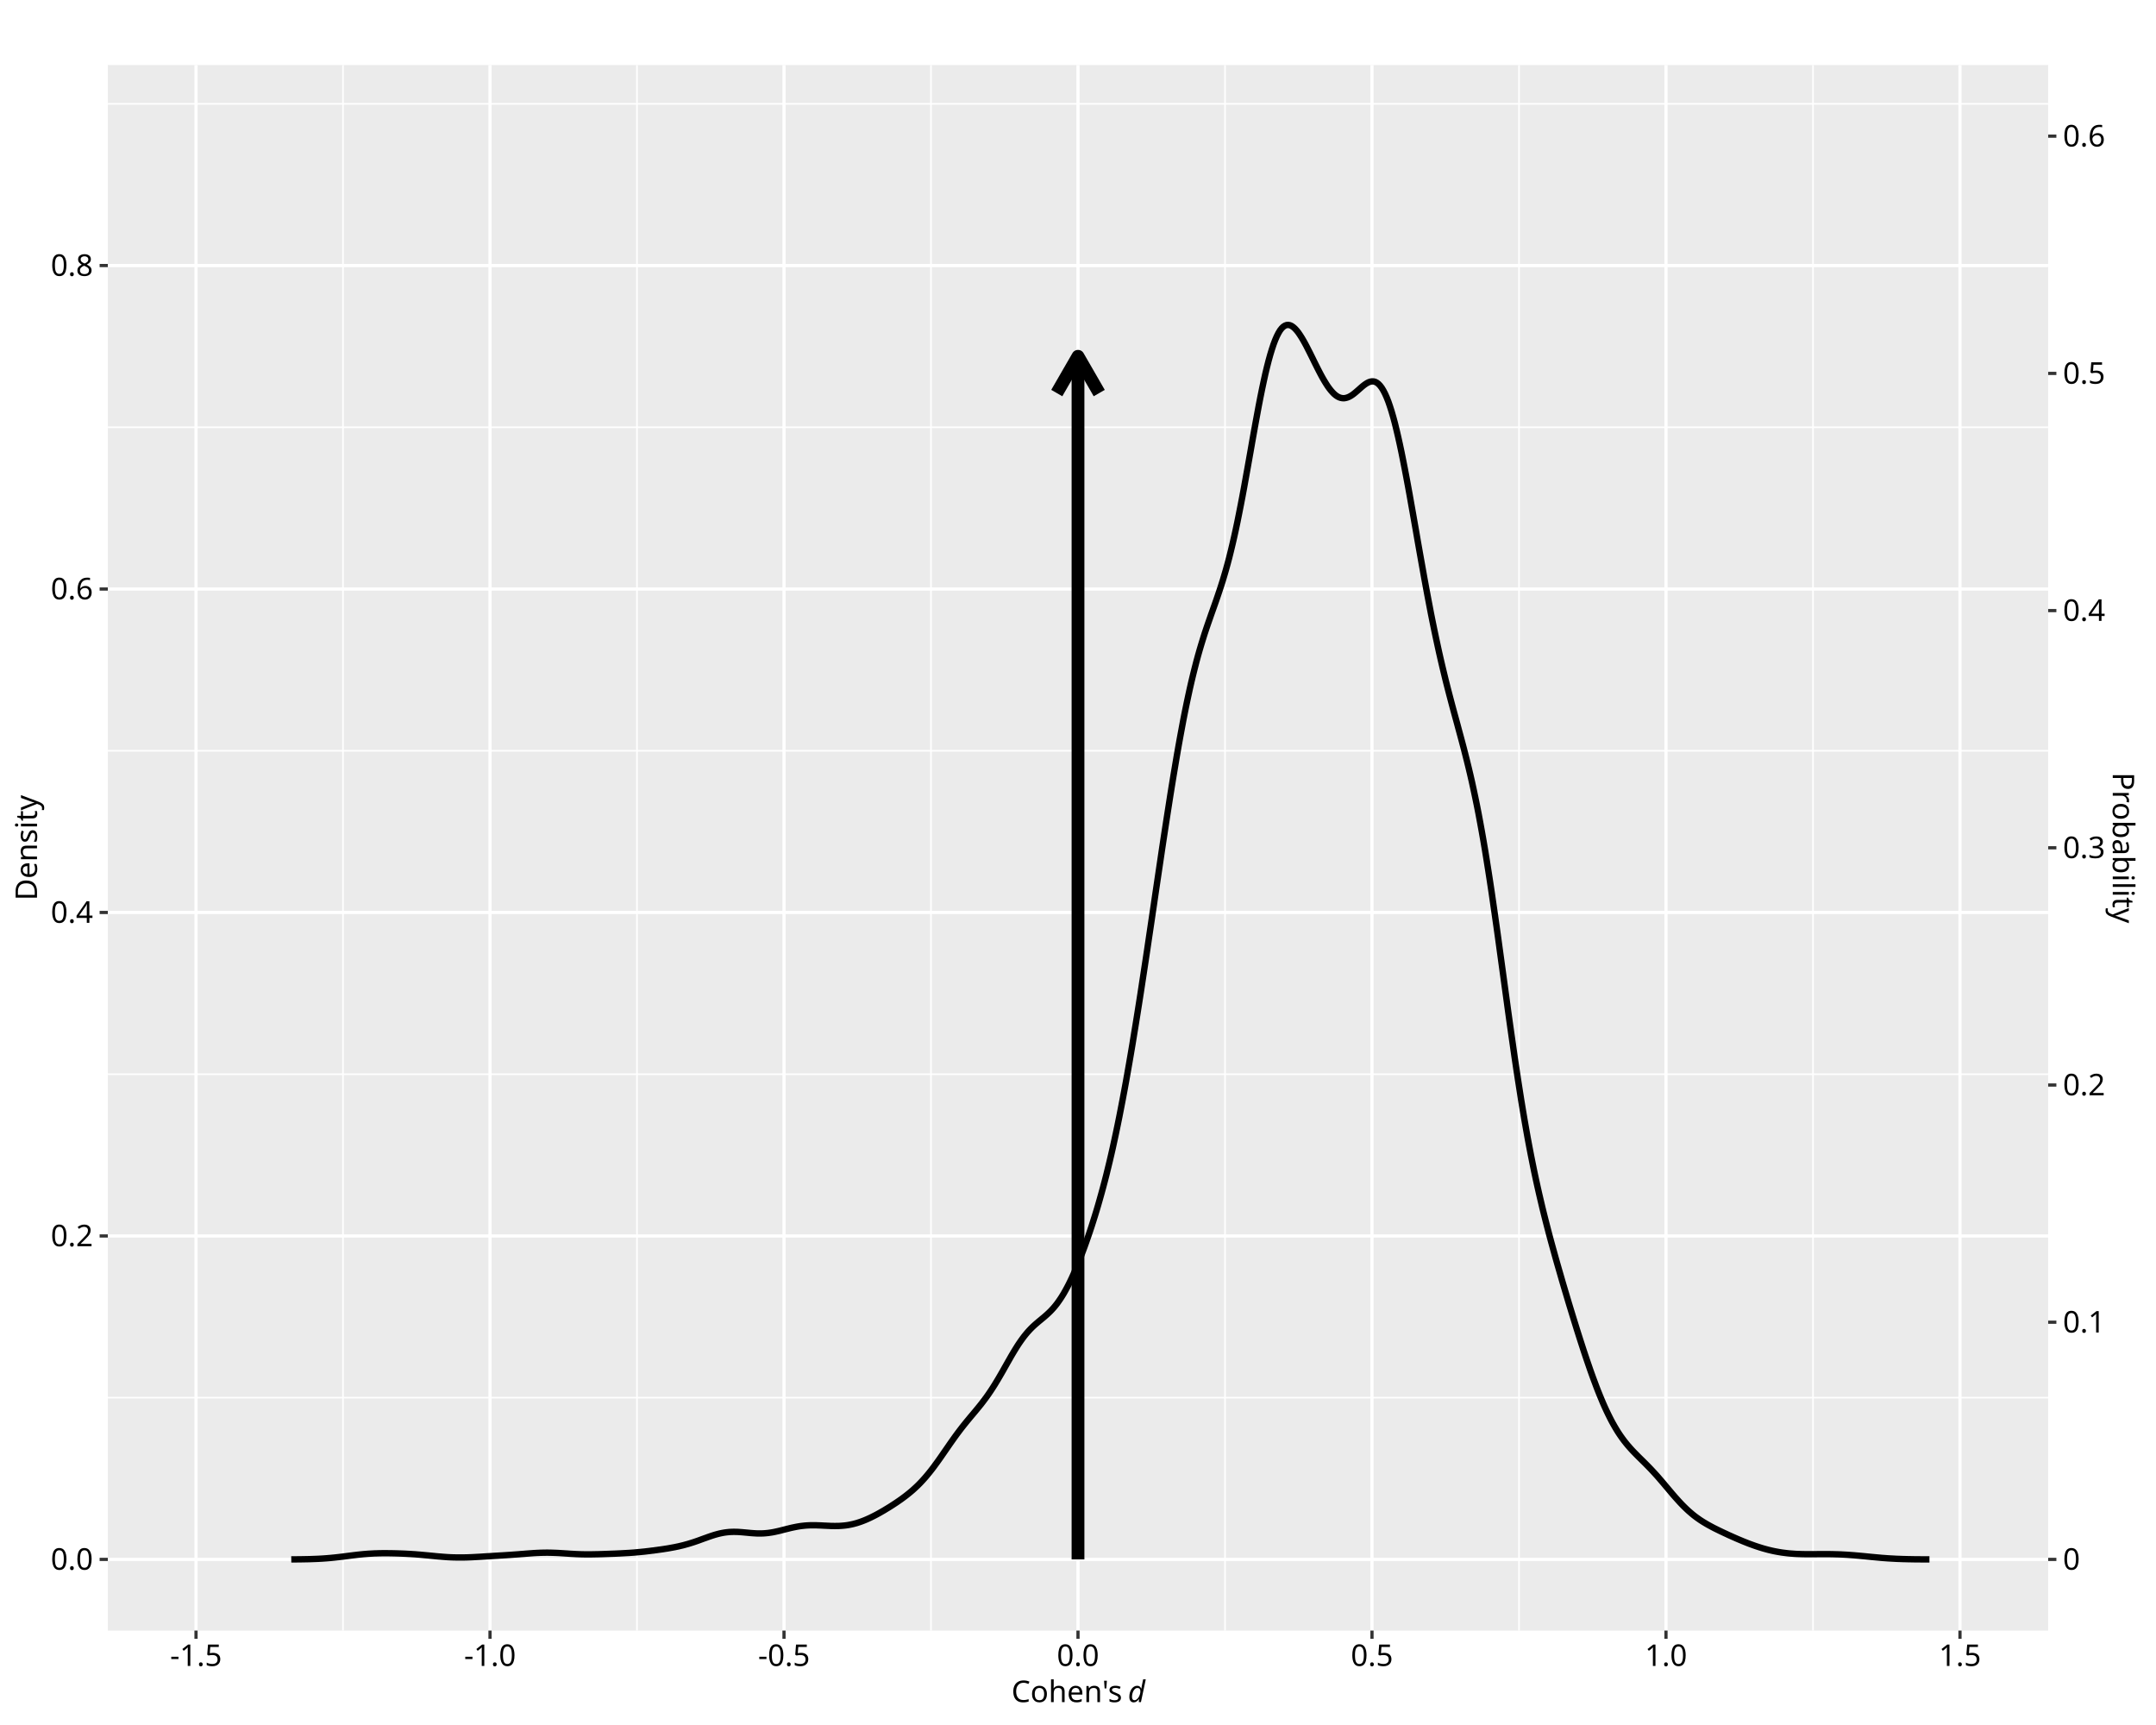
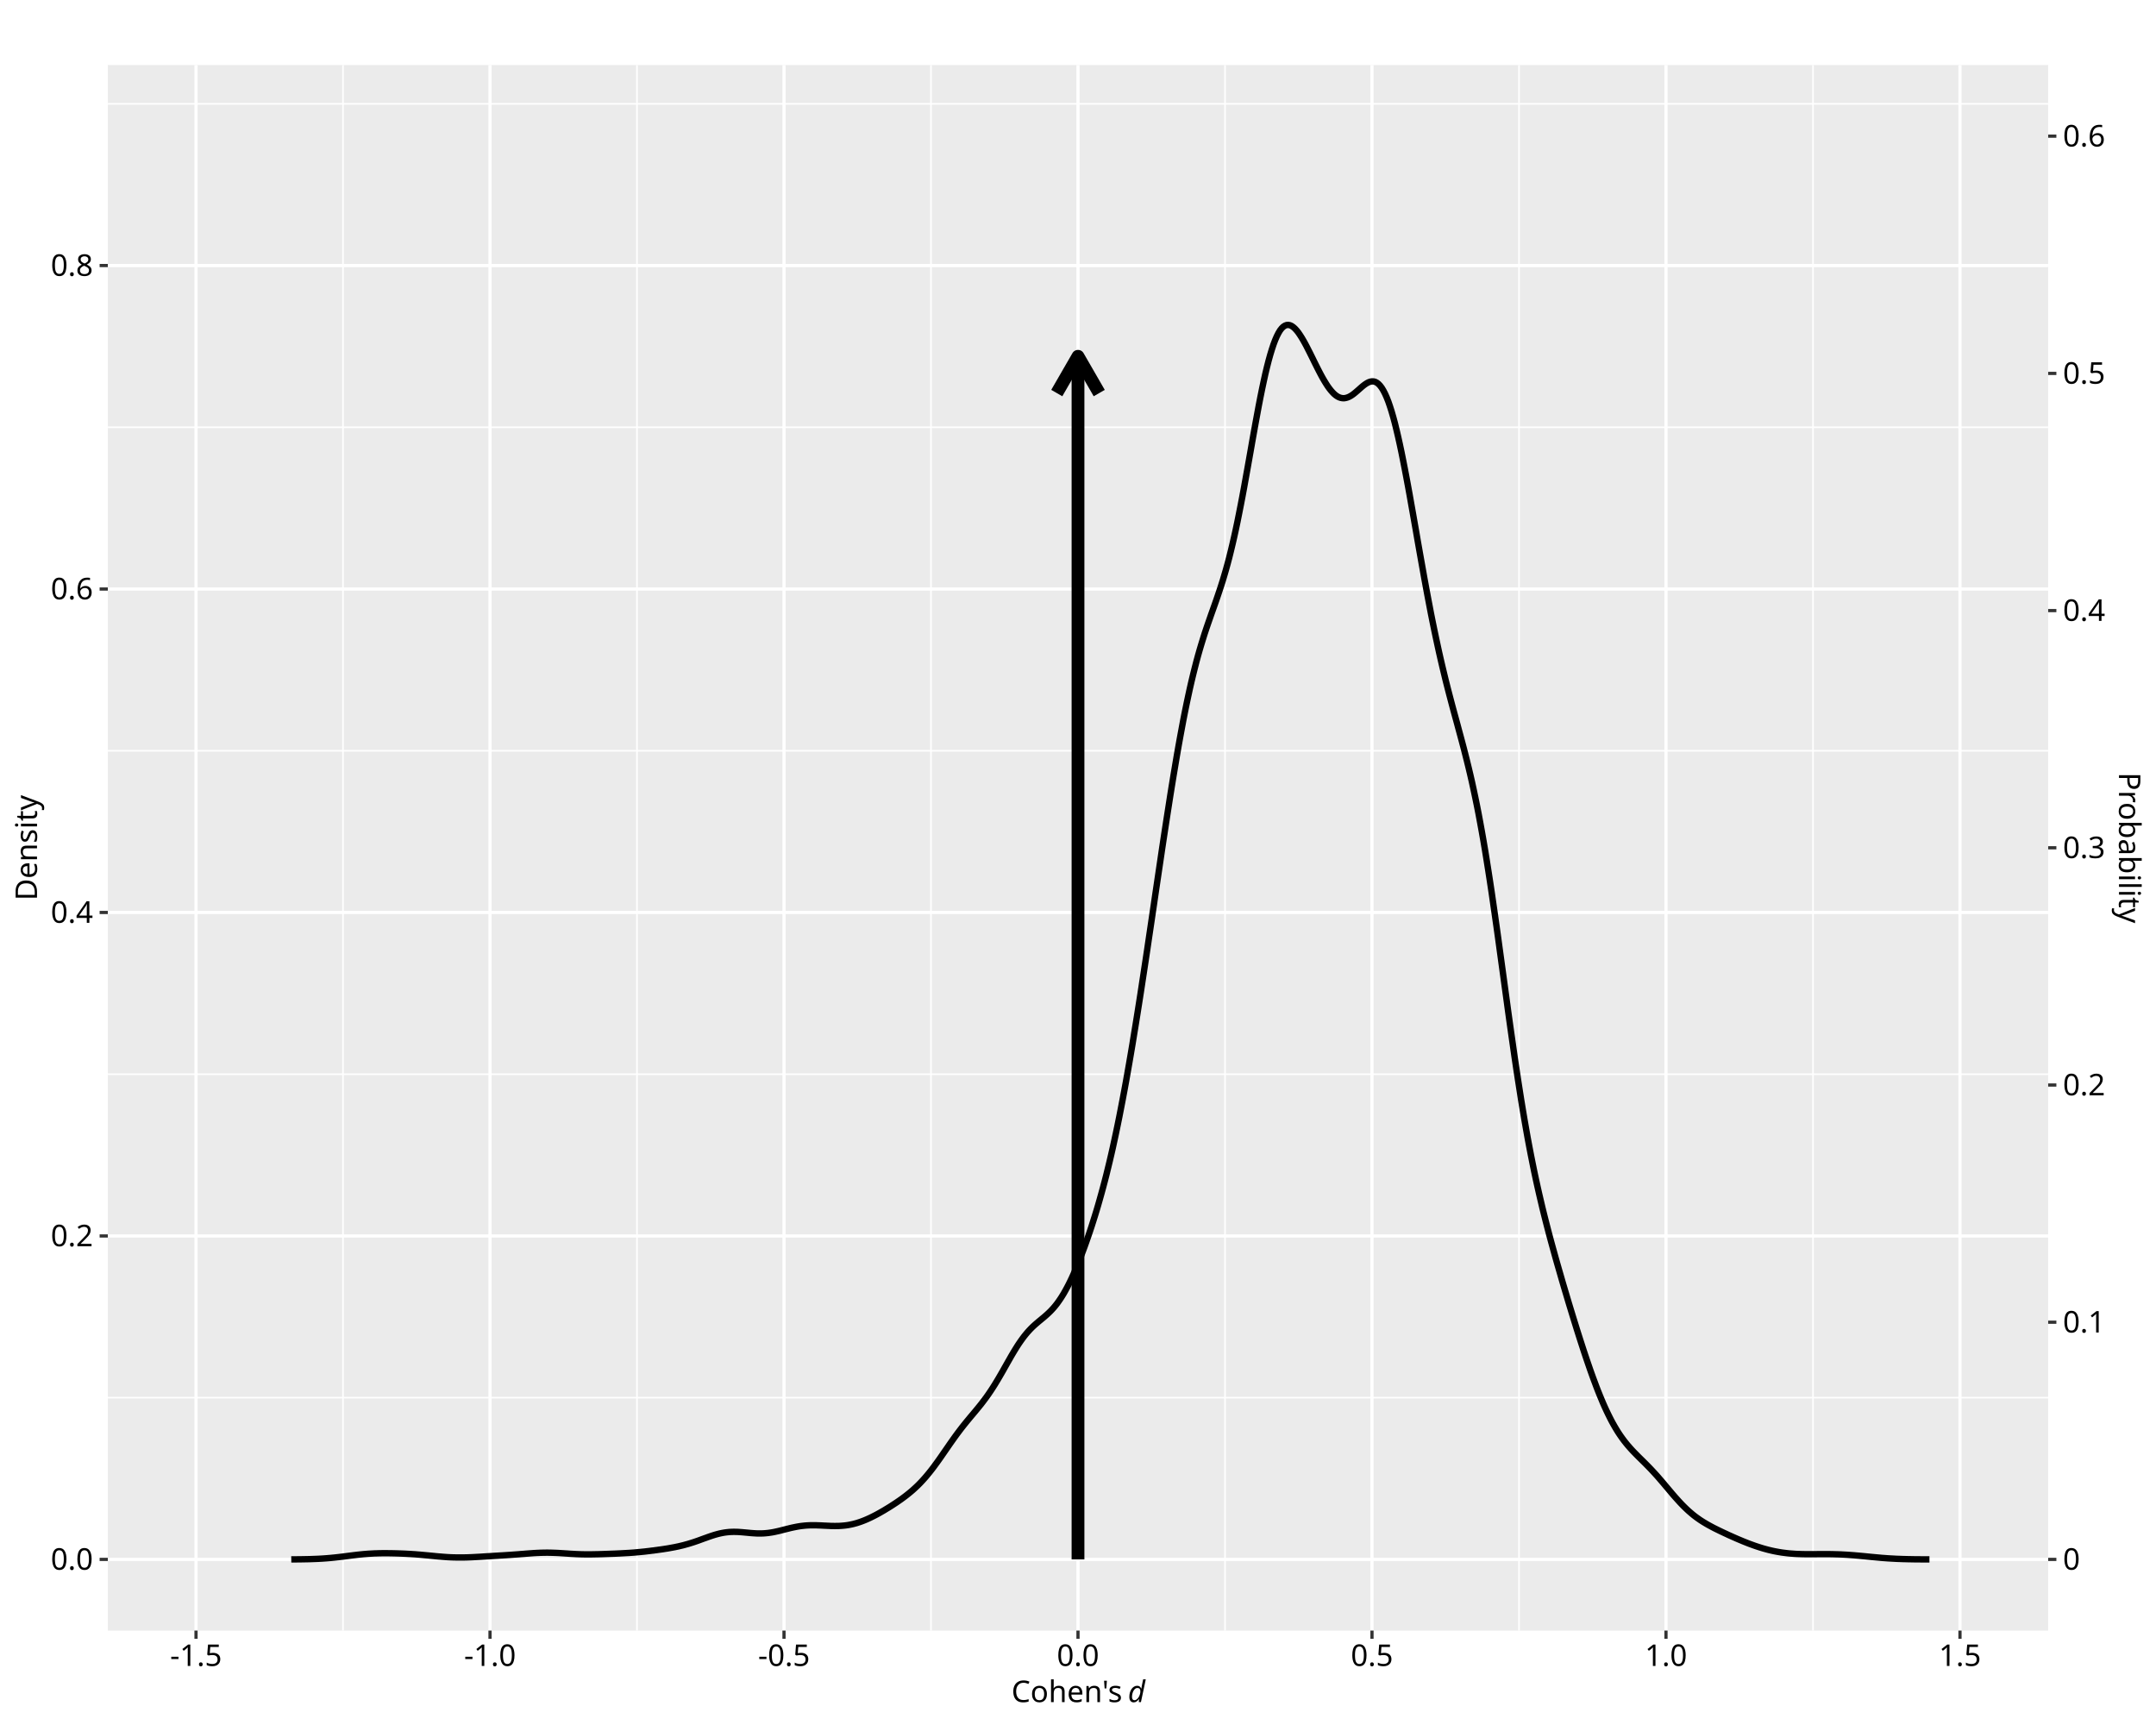
<svg xmlns="http://www.w3.org/2000/svg" class="svglite" data-engine-version="2.0" width="720.00pt" height="576.00pt" viewBox="0 0 720.00 576.00">
  <defs>
    <style type="text/css">
    .svglite line, .svglite polyline, .svglite polygon, .svglite path, .svglite rect, .svglite circle {
      fill: none;
      stroke: #000000;
      stroke-linecap: round;
      stroke-linejoin: round;
      stroke-miterlimit: 10.00;
    }
  </style>
  </defs>
  <rect width="100%" height="100%" style="stroke: none; fill: #FFFFFF;" />
  <defs>
    <clipPath id="cpMC4wMHw3MjAuMDB8MC4wMHw1NzYuMDA=">
      <rect x="0.00" y="0.00" width="720.00" height="576.00" />
    </clipPath>
  </defs>
  <g clip-path="url(#cpMC4wMHw3MjAuMDB8MC4wMHw1NzYuMDA=)">
    <rect x="0.00" y="0.00" width="720.00" height="576.00" style="stroke-width: 1.07; stroke: #FFFFFF; fill: #FFFFFF;" />
  </g>
  <defs>
    <clipPath id="cpMzYuMDF8NjgzLjk5fDIxLjcxfDU0NC40Nw==">
      <rect x="36.01" y="21.71" width="647.98" height="522.76" />
    </clipPath>
  </defs>
  <g clip-path="url(#cpMzYuMDF8NjgzLjk5fDIxLjcxfDU0NC40Nw==)">
    <rect x="36.01" y="21.71" width="647.98" height="522.76" style="stroke-width: 1.07; stroke: none; fill: #EBEBEB;" />
    <polyline points="36.01,466.70 683.99,466.70 " style="stroke-width: 0.53; stroke: #FFFFFF; stroke-linecap: butt;" />
    <polyline points="36.01,358.70 683.99,358.70 " style="stroke-width: 0.53; stroke: #FFFFFF; stroke-linecap: butt;" />
    <polyline points="36.01,250.69 683.99,250.69 " style="stroke-width: 0.53; stroke: #FFFFFF; stroke-linecap: butt;" />
    <polyline points="36.01,142.68 683.99,142.68 " style="stroke-width: 0.53; stroke: #FFFFFF; stroke-linecap: butt;" />
    <polyline points="36.01,34.67 683.99,34.67 " style="stroke-width: 0.53; stroke: #FFFFFF; stroke-linecap: butt;" />
    <polyline points="114.55,544.47 114.55,21.71 " style="stroke-width: 0.53; stroke: #FFFFFF; stroke-linecap: butt;" />
    <polyline points="212.73,544.47 212.73,21.71 " style="stroke-width: 0.53; stroke: #FFFFFF; stroke-linecap: butt;" />
    <polyline points="310.91,544.47 310.91,21.71 " style="stroke-width: 0.53; stroke: #FFFFFF; stroke-linecap: butt;" />
    <polyline points="409.09,544.47 409.09,21.71 " style="stroke-width: 0.53; stroke: #FFFFFF; stroke-linecap: butt;" />
    <polyline points="507.27,544.47 507.27,21.71 " style="stroke-width: 0.53; stroke: #FFFFFF; stroke-linecap: butt;" />
    <polyline points="605.45,544.47 605.45,21.71 " style="stroke-width: 0.53; stroke: #FFFFFF; stroke-linecap: butt;" />
    <polyline points="36.01,520.71 683.99,520.71 " style="stroke-width: 1.07; stroke: #FFFFFF; stroke-linecap: butt;" />
    <polyline points="36.01,412.70 683.99,412.70 " style="stroke-width: 1.07; stroke: #FFFFFF; stroke-linecap: butt;" />
    <polyline points="36.01,304.69 683.99,304.69 " style="stroke-width: 1.07; stroke: #FFFFFF; stroke-linecap: butt;" />
    <polyline points="36.01,196.68 683.99,196.68 " style="stroke-width: 1.07; stroke: #FFFFFF; stroke-linecap: butt;" />
    <polyline points="36.01,88.67 683.99,88.67 " style="stroke-width: 1.07; stroke: #FFFFFF; stroke-linecap: butt;" />
    <polyline points="65.46,544.47 65.46,21.71 " style="stroke-width: 1.07; stroke: #FFFFFF; stroke-linecap: butt;" />
    <polyline points="163.64,544.47 163.64,21.71 " style="stroke-width: 1.07; stroke: #FFFFFF; stroke-linecap: butt;" />
    <polyline points="261.82,544.47 261.82,21.71 " style="stroke-width: 1.07; stroke: #FFFFFF; stroke-linecap: butt;" />
    <polyline points="360.00,544.47 360.00,21.71 " style="stroke-width: 1.07; stroke: #FFFFFF; stroke-linecap: butt;" />
    <polyline points="458.18,544.47 458.18,21.71 " style="stroke-width: 1.07; stroke: #FFFFFF; stroke-linecap: butt;" />
    <polyline points="556.36,544.47 556.36,21.71 " style="stroke-width: 1.07; stroke: #FFFFFF; stroke-linecap: butt;" />
    <polyline points="654.54,544.47 654.54,21.71 " style="stroke-width: 1.07; stroke: #FFFFFF; stroke-linecap: butt;" />
    <polyline points="97.27,520.70 97.81,520.69 98.36,520.69 98.91,520.69 99.46,520.68 100.01,520.68 100.55,520.67 101.10,520.66 101.65,520.65 102.20,520.64 102.74,520.63 103.29,520.62 103.84,520.60 104.39,520.58 104.93,520.56 105.48,520.54 106.03,520.52 106.58,520.49 107.12,520.46 107.67,520.43 108.22,520.39 108.77,520.35 109.31,520.31 109.86,520.26 110.41,520.22 110.96,520.16 111.51,520.11 112.05,520.05 112.60,519.99 113.15,519.93 113.70,519.86 114.24,519.80 114.79,519.73 115.34,519.66 115.89,519.59 116.43,519.52 116.98,519.45 117.53,519.38 118.08,519.31 118.62,519.25 119.17,519.18 119.72,519.12 120.27,519.06 120.82,519.01 121.36,518.95 121.91,518.91 122.46,518.86 123.01,518.82 123.55,518.79 124.10,518.76 124.65,518.73 125.20,518.70 125.74,518.69 126.29,518.67 126.84,518.66 127.39,518.65 127.93,518.64 128.48,518.64 129.03,518.64 129.58,518.65 130.12,518.65 130.67,518.66 131.22,518.67 131.77,518.68 132.32,518.70 132.86,518.71 133.41,518.73 133.96,518.75 134.51,518.77 135.05,518.79 135.60,518.82 136.15,518.85 136.70,518.88 137.24,518.91 137.79,518.95 138.34,518.98 138.89,519.02 139.43,519.07 139.98,519.11 140.53,519.16 141.08,519.21 141.62,519.26 142.17,519.31 142.72,519.36 143.27,519.41 143.82,519.47 144.36,519.52 144.91,519.57 145.46,519.63 146.01,519.68 146.55,519.73 147.10,519.77 147.65,519.82 148.20,519.86 148.74,519.90 149.29,519.94 149.84,519.97 150.39,520.00 150.93,520.02 151.48,520.04 152.03,520.05 152.58,520.06 153.12,520.07 153.67,520.07 154.22,520.07 154.77,520.06 155.32,520.05 155.86,520.04 156.41,520.02 156.96,520.00 157.51,519.98 158.05,519.95 158.60,519.92 159.15,519.89 159.70,519.86 160.24,519.83 160.79,519.80 161.34,519.76 161.89,519.73 162.43,519.69 162.98,519.66 163.53,519.63 164.08,519.59 164.62,519.56 165.17,519.52 165.72,519.49 166.27,519.46 166.82,519.42 167.36,519.39 167.91,519.36 168.46,519.32 169.01,519.29 169.55,519.25 170.10,519.22 170.65,519.18 171.20,519.14 171.74,519.10 172.29,519.06 172.84,519.02 173.39,518.98 173.93,518.93 174.48,518.89 175.03,518.85 175.58,518.80 176.12,518.76 176.67,518.72 177.22,518.68 177.77,518.64 178.32,518.60 178.86,518.57 179.41,518.54 179.96,518.52 180.51,518.49 181.05,518.48 181.60,518.46 182.15,518.46 182.70,518.45 183.24,518.46 183.79,518.47 184.34,518.48 184.89,518.50 185.43,518.52 185.98,518.54 186.53,518.57 187.08,518.60 187.62,518.64 188.17,518.67 188.72,518.71 189.27,518.74 189.82,518.78 190.36,518.82 190.91,518.85 191.46,518.88 192.01,518.91 192.55,518.94 193.10,518.96 193.65,518.98 194.20,519.00 194.74,519.01 195.29,519.02 195.84,519.02 196.39,519.02 196.93,519.02 197.48,519.02 198.03,519.01 198.58,519.00 199.12,518.99 199.67,518.98 200.22,518.96 200.77,518.95 201.32,518.93 201.86,518.91 202.41,518.89 202.96,518.87 203.51,518.85 204.05,518.83 204.60,518.81 205.15,518.79 205.70,518.77 206.24,518.74 206.79,518.72 207.34,518.69 207.89,518.66 208.43,518.63 208.98,518.60 209.53,518.57 210.08,518.54 210.63,518.50 211.17,518.46 211.72,518.42 212.27,518.37 212.82,518.32 213.36,518.27 213.91,518.22 214.46,518.16 215.01,518.11 215.55,518.05 216.10,517.98 216.65,517.92 217.20,517.85 217.74,517.78 218.29,517.72 218.84,517.64 219.39,517.57 219.93,517.49 220.48,517.42 221.03,517.34 221.58,517.26 222.13,517.17 222.67,517.09 223.22,517.00 223.77,516.90 224.32,516.80 224.86,516.70 225.41,516.60 225.96,516.48 226.51,516.37 227.05,516.24 227.60,516.11 228.15,515.98 228.70,515.83 229.24,515.68 229.79,515.53 230.34,515.36 230.89,515.19 231.43,515.02 231.98,514.84 232.53,514.65 233.08,514.46 233.63,514.26 234.17,514.06 234.72,513.86 235.27,513.66 235.82,513.47 236.36,513.27 236.91,513.08 237.46,512.89 238.01,512.71 238.55,512.54 239.10,512.38 239.65,512.23 240.20,512.09 240.74,511.97 241.29,511.86 241.84,511.76 242.39,511.68 242.93,511.62 243.48,511.56 244.03,511.53 244.58,511.51 245.13,511.50 245.67,511.51 246.22,511.52 246.77,511.55 247.32,511.59 247.86,511.63 248.41,511.68 248.96,511.73 249.51,511.78 250.05,511.83 250.60,511.89 251.15,511.93 251.70,511.97 252.24,512.00 252.79,512.03 253.34,512.04 253.89,512.04 254.43,512.03 254.98,512.01 255.53,511.97 256.08,511.92 256.63,511.86 257.17,511.78 257.72,511.70 258.27,511.60 258.82,511.49 259.36,511.37 259.91,511.25 260.46,511.12 261.01,510.98 261.55,510.84 262.10,510.70 262.65,510.56 263.20,510.43 263.74,510.29 264.29,510.16 264.84,510.04 265.39,509.93 265.93,509.82 266.48,509.72 267.03,509.63 267.58,509.55 268.13,509.49 268.67,509.43 269.22,509.38 269.77,509.35 270.32,509.32 270.86,509.31 271.41,509.30 271.96,509.30 272.51,509.31 273.05,509.33 273.60,509.35 274.15,509.37 274.70,509.40 275.24,509.43 275.79,509.45 276.34,509.48 276.89,509.50 277.43,509.53 277.98,509.54 278.53,509.55 279.08,509.55 279.63,509.54 280.17,509.53 280.72,509.50 281.27,509.46 281.82,509.41 282.36,509.35 282.91,509.28 283.46,509.19 284.01,509.08 284.55,508.97 285.10,508.84 285.65,508.69 286.20,508.54 286.74,508.36 287.29,508.18 287.84,507.98 288.39,507.77 288.93,507.55 289.48,507.32 290.03,507.07 290.58,506.82 291.13,506.55 291.67,506.28 292.22,506.00 292.77,505.71 293.32,505.41 293.86,505.11 294.41,504.79 294.96,504.48 295.51,504.15 296.05,503.82 296.60,503.49 297.15,503.15 297.70,502.80 298.24,502.45 298.79,502.09 299.34,501.73 299.89,501.35 300.44,500.97 300.98,500.59 301.53,500.19 302.08,499.78 302.63,499.36 303.17,498.93 303.72,498.49 304.27,498.03 304.82,497.56 305.36,497.07 305.91,496.56 306.46,496.04 307.01,495.49 307.55,494.93 308.10,494.34 308.65,493.73 309.20,493.10 309.74,492.46 310.29,491.79 310.84,491.10 311.39,490.39 311.94,489.66 312.48,488.92 313.03,488.17 313.58,487.40 314.13,486.62 314.67,485.84 315.22,485.04 315.77,484.25 316.32,483.46 316.86,482.67 317.41,481.88 317.96,481.10 318.51,480.33 319.05,479.57 319.60,478.82 320.15,478.09 320.70,477.36 321.24,476.66 321.79,475.96 322.34,475.28 322.89,474.60 323.44,473.94 323.98,473.28 324.53,472.63 325.08,471.98 325.63,471.32 326.17,470.67 326.72,470.00 327.27,469.32 327.82,468.63 328.36,467.92 328.91,467.19 329.46,466.45 330.01,465.67 330.55,464.88 331.10,464.06 331.65,463.21 332.20,462.34 332.74,461.45 333.29,460.54 333.84,459.60 334.39,458.65 334.94,457.70 335.48,456.73 336.03,455.76 336.58,454.79 337.13,453.83 337.67,452.87 338.22,451.94 338.77,451.02 339.32,450.13 339.86,449.27 340.41,448.44 340.96,447.65 341.51,446.89 342.05,446.17 342.60,445.49 343.15,444.84 343.70,444.23 344.24,443.66 344.79,443.11 345.34,442.60 345.89,442.11 346.44,441.64 346.98,441.18 347.53,440.73 348.08,440.27 348.63,439.82 349.17,439.35 349.72,438.86 350.27,438.35 350.82,437.81 351.36,437.24 351.91,436.63 352.46,435.97 353.01,435.27 353.55,434.52 354.10,433.72 354.65,432.87 355.20,431.97 355.74,431.02 356.29,430.01 356.84,428.96 357.39,427.85 357.94,426.70 358.48,425.50 359.03,424.25 359.58,422.96 360.13,421.63 360.67,420.26 361.22,418.85 361.77,417.40 362.32,415.91 362.86,414.39 363.41,412.82 363.96,411.21 364.51,409.56 365.05,407.86 365.60,406.12 366.15,404.33 366.70,402.48 367.24,400.59 367.79,398.63 368.34,396.62 368.89,394.55 369.44,392.42 369.98,390.21 370.53,387.95 371.08,385.60 371.63,383.19 372.17,380.70 372.72,378.14 373.27,375.50 373.82,372.79 374.36,370.01 374.91,367.16 375.46,364.23 376.01,361.24 376.55,358.17 377.10,355.04 377.65,351.84 378.20,348.58 378.74,345.26 379.29,341.89 379.84,338.46 380.39,334.98 380.94,331.46 381.48,327.90 382.03,324.30 382.58,320.67 383.13,317.01 383.67,313.33 384.22,309.63 384.77,305.91 385.32,302.19 385.86,298.47 386.41,294.75 386.96,291.04 387.51,287.34 388.05,283.66 388.60,280.01 389.15,276.40 389.70,272.82 390.25,269.29 390.79,265.81 391.34,262.38 391.89,259.02 392.44,255.73 392.98,252.51 393.53,249.36 394.08,246.30 394.63,243.33 395.17,240.44 395.72,237.65 396.27,234.96 396.82,232.37 397.36,229.88 397.91,227.48 398.46,225.19 399.01,222.99 399.55,220.88 400.10,218.86 400.65,216.93 401.20,215.08 401.75,213.30 402.29,211.58 402.84,209.92 403.39,208.31 403.94,206.74 404.48,205.18 405.03,203.64 405.58,202.09 406.13,200.53 406.67,198.95 407.22,197.32 407.77,195.65 408.32,193.92 408.86,192.11 409.41,190.22 409.96,188.23 410.51,186.15 411.05,183.97 411.60,181.68 412.15,179.29 412.70,176.79 413.25,174.19 413.79,171.49 414.34,168.70 414.89,165.83 415.44,162.88 415.98,159.86 416.53,156.81 417.08,153.72 417.63,150.62 418.17,147.52 418.72,144.44 419.27,141.39 419.82,138.41 420.36,135.49 420.91,132.66 421.46,129.94 422.01,127.35 422.55,124.89 423.10,122.59 423.65,120.43 424.20,118.45 424.75,116.64 425.29,115.01 425.84,113.56 426.39,112.29 426.94,111.21 427.48,110.31 428.03,109.61 428.58,109.08 429.13,108.73 429.67,108.53 430.22,108.49 430.77,108.59 431.32,108.83 431.86,109.20 432.41,109.68 432.96,110.27 433.51,110.95 434.05,111.73 434.60,112.58 435.15,113.50 435.70,114.47 436.25,115.49 436.79,116.55 437.34,117.63 437.89,118.73 438.44,119.84 438.98,120.95 439.53,122.05 440.08,123.14 440.63,124.21 441.17,125.24 441.72,126.24 442.27,127.18 442.82,128.08 443.36,128.92 443.91,129.69 444.46,130.39 445.01,131.01 445.55,131.56 446.10,132.02 446.65,132.39 447.20,132.67 447.75,132.85 448.29,132.95 448.84,132.97 449.39,132.89 449.94,132.74 450.48,132.52 451.03,132.23 451.58,131.88 452.13,131.47 452.67,131.03 453.22,130.56 453.77,130.08 454.32,129.59 454.86,129.12 455.41,128.67 455.96,128.27 456.51,127.92 457.05,127.64 457.60,127.45 458.15,127.35 458.70,127.36 459.25,127.50 459.79,127.78 460.34,128.20 460.89,128.78 461.44,129.51 461.98,130.40 462.53,131.46 463.08,132.69 463.63,134.08 464.17,135.65 464.72,137.37 465.27,139.26 465.82,141.31 466.36,143.52 466.91,145.86 467.46,148.33 468.01,150.92 468.55,153.62 469.10,156.41 469.65,159.29 470.20,162.24 470.75,165.25 471.29,168.32 471.84,171.41 472.39,174.54 472.94,177.67 473.48,180.81 474.03,183.93 474.58,187.03 475.13,190.10 475.67,193.14 476.22,196.13 476.77,199.08 477.32,201.96 477.86,204.79 478.41,207.54 478.96,210.23 479.51,212.85 480.06,215.40 480.60,217.88 481.15,220.30 481.70,222.65 482.25,224.93 482.79,227.17 483.34,229.34 483.89,231.48 484.44,233.57 484.98,235.62 485.53,237.66 486.08,239.67 486.63,241.68 487.17,243.70 487.72,245.72 488.27,247.77 488.82,249.85 489.36,251.97 489.91,254.15 490.46,256.39 491.01,258.70 491.56,261.10 492.10,263.58 492.65,266.17 493.20,268.85 493.75,271.64 494.29,274.54 494.84,277.55 495.39,280.67 495.94,283.91 496.48,287.25 497.03,290.71 497.58,294.27 498.13,297.92 498.67,301.66 499.22,305.48 499.77,309.35 500.32,313.29 500.86,317.26 501.41,321.27 501.96,325.29 502.51,329.32 503.06,333.33 503.60,337.33 504.15,341.29 504.70,345.20 505.25,349.05 505.79,352.84 506.34,356.56 506.89,360.19 507.44,363.73 507.98,367.18 508.53,370.53 509.08,373.79 509.63,376.94 510.17,379.98 510.72,382.92 511.27,385.77 511.82,388.53 512.36,391.19 512.91,393.77 513.46,396.27 514.01,398.70 514.56,401.05 515.10,403.34 515.65,405.57 516.20,407.75 516.75,409.88 517.29,411.96 517.84,414.01 518.39,416.03 518.94,418.01 519.48,419.97 520.03,421.91 520.58,423.82 521.13,425.72 521.67,427.60 522.22,429.47 522.77,431.32 523.32,433.16 523.86,434.98 524.41,436.79 524.96,438.59 525.51,440.38 526.06,442.15 526.60,443.90 527.15,445.64 527.70,447.36 528.25,449.06 528.79,450.73 529.34,452.39 529.89,454.02 530.44,455.62 530.98,457.20 531.53,458.74 532.08,460.26 532.63,461.73 533.17,463.18 533.72,464.59 534.27,465.96 534.82,467.28 535.36,468.57 535.91,469.81 536.46,471.00 537.01,472.15 537.56,473.26 538.10,474.32 538.65,475.33 539.20,476.30 539.75,477.23 540.29,478.11 540.84,478.95 541.39,479.75 541.94,480.51 542.48,481.23 543.03,481.92 543.58,482.59 544.13,483.22 544.67,483.83 545.22,484.43 545.77,485.00 546.32,485.56 546.86,486.11 547.41,486.66 547.96,487.20 548.51,487.74 549.06,488.28 549.60,488.82 550.15,489.38 550.70,489.94 551.25,490.51 551.79,491.09 552.34,491.68 552.89,492.28 553.44,492.89 553.98,493.51 554.53,494.15 555.08,494.79 555.63,495.43 556.17,496.08 556.72,496.73 557.27,497.38 557.82,498.03 558.36,498.68 558.91,499.32 559.46,499.95 560.01,500.56 560.56,501.17 561.10,501.76 561.65,502.34 562.20,502.90 562.75,503.44 563.29,503.96 563.84,504.47 564.39,504.95 564.94,505.42 565.48,505.87 566.03,506.30 566.58,506.71 567.13,507.10 567.67,507.48 568.22,507.84 568.77,508.19 569.32,508.52 569.87,508.85 570.41,509.16 570.96,509.46 571.51,509.76 572.06,510.05 572.60,510.33 573.15,510.60 573.70,510.87 574.25,511.14 574.79,511.40 575.34,511.66 575.89,511.92 576.44,512.17 576.98,512.43 577.53,512.68 578.08,512.92 578.63,513.17 579.17,513.41 579.72,513.65 580.27,513.89 580.82,514.12 581.37,514.35 581.91,514.58 582.46,514.80 583.01,515.02 583.56,515.24 584.10,515.45 584.65,515.65 585.20,515.85 585.75,516.05 586.29,516.24 586.84,516.42 587.39,516.60 587.94,516.77 588.48,516.94 589.03,517.10 589.58,517.25 590.13,517.40 590.67,517.54 591.22,517.67 591.77,517.80 592.32,517.92 592.87,518.03 593.41,518.13 593.96,518.23 594.51,518.32 595.06,518.41 595.60,518.48 596.15,518.55 596.70,518.62 597.25,518.68 597.79,518.73 598.34,518.77 598.89,518.81 599.44,518.85 599.98,518.88 600.53,518.90 601.08,518.92 601.63,518.94 602.17,518.95 602.72,518.96 603.27,518.96 603.82,518.96 604.37,518.97 604.91,518.96 605.46,518.96 606.01,518.96 606.56,518.96 607.10,518.95 607.65,518.95 608.20,518.95 608.75,518.95 609.29,518.95 609.84,518.95 610.39,518.95 610.94,518.95 611.48,518.96 612.03,518.97 612.58,518.98 613.13,519.00 613.67,519.01 614.22,519.03 614.77,519.05 615.32,519.08 615.87,519.11 616.41,519.14 616.96,519.17 617.51,519.21 618.06,519.25 618.60,519.29 619.15,519.33 619.70,519.38 620.25,519.43 620.79,519.47 621.34,519.53 621.89,519.58 622.44,519.63 622.98,519.68 623.53,519.74 624.08,519.79 624.63,519.85 625.17,519.90 625.72,519.95 626.27,520.00 626.82,520.05 627.37,520.10 627.91,520.15 628.46,520.20 629.01,520.24 629.56,520.28 630.10,520.32 630.65,520.36 631.20,520.39 631.75,520.42 632.29,520.45 632.84,520.48 633.39,520.51 633.94,520.53 634.48,520.55 635.03,520.57 635.58,520.59 636.13,520.60 636.67,520.62 637.22,520.63 637.77,520.64 638.32,520.65 638.87,520.66 639.41,520.67 639.96,520.67 640.51,520.68 641.06,520.68 641.60,520.69 642.15,520.69 642.70,520.70 643.25,520.70 643.79,520.70 644.34,520.70 " style="stroke-width: 2.13; stroke-linecap: butt;" />
    <line x1="360.00" y1="520.71" x2="360.00" y2="118.97" style="stroke-width: 4.27; stroke-linecap: butt;" />
    <polyline points="367.09,131.25 360.00,118.97 352.91,131.25 " style="stroke-width: 4.27; stroke-linecap: butt;" />
  </g>
  <g clip-path="url(#cpMC4wMHw3MjAuMDB8MC4wMHw1NzYuMDA=)">
    <text x="31.08" y="524.15" text-anchor="end" style="font-size: 10.00px; font-family: sans;" textLength="13.90px" lengthAdjust="spacingAndGlyphs">0.0</text>
    <text x="31.08" y="416.14" text-anchor="end" style="font-size: 10.00px; font-family: sans;" textLength="13.90px" lengthAdjust="spacingAndGlyphs">0.2</text>
    <text x="31.08" y="308.13" text-anchor="end" style="font-size: 10.00px; font-family: sans;" textLength="13.90px" lengthAdjust="spacingAndGlyphs">0.4</text>
    <text x="31.08" y="200.12" text-anchor="end" style="font-size: 10.00px; font-family: sans;" textLength="13.90px" lengthAdjust="spacingAndGlyphs">0.6</text>
    <text x="31.08" y="92.11" text-anchor="end" style="font-size: 10.00px; font-family: sans;" textLength="13.90px" lengthAdjust="spacingAndGlyphs">0.8</text>
    <polyline points="33.27,520.71 36.01,520.71 " style="stroke-width: 1.07; stroke: #333333; stroke-linecap: butt;" />
    <polyline points="33.27,412.70 36.01,412.70 " style="stroke-width: 1.07; stroke: #333333; stroke-linecap: butt;" />
    <polyline points="33.27,304.69 36.01,304.69 " style="stroke-width: 1.07; stroke: #333333; stroke-linecap: butt;" />
    <polyline points="33.27,196.68 36.01,196.68 " style="stroke-width: 1.07; stroke: #333333; stroke-linecap: butt;" />
    <polyline points="33.27,88.67 36.01,88.67 " style="stroke-width: 1.07; stroke: #333333; stroke-linecap: butt;" />
-     <polyline points="683.99,520.71 686.73,520.71 " style="stroke-width: 1.07; stroke: #333333; stroke-linecap: butt;" />
-     <polyline points="683.99,441.50 686.73,441.50 " style="stroke-width: 1.07; stroke: #333333; stroke-linecap: butt;" />
-     <polyline points="683.99,362.30 686.73,362.30 " style="stroke-width: 1.07; stroke: #333333; stroke-linecap: butt;" />
-     <polyline points="683.99,283.09 686.73,283.09 " style="stroke-width: 1.07; stroke: #333333; stroke-linecap: butt;" />
-     <polyline points="683.99,203.88 686.73,203.88 " style="stroke-width: 1.07; stroke: #333333; stroke-linecap: butt;" />
-     <polyline points="683.99,124.68 686.73,124.68 " style="stroke-width: 1.07; stroke: #333333; stroke-linecap: butt;" />
-     <polyline points="683.99,45.47 686.73,45.47 " style="stroke-width: 1.07; stroke: #333333; stroke-linecap: butt;" />
+     <polyline points="686.73,520.71 683.99,520.71 " style="stroke-width: 1.07; stroke: #333333; stroke-linecap: butt;" />
+     <polyline points="686.73,441.50 683.99,441.50 " style="stroke-width: 1.07; stroke: #333333; stroke-linecap: butt;" />
+     <polyline points="686.73,362.30 683.99,362.30 " style="stroke-width: 1.07; stroke: #333333; stroke-linecap: butt;" />
+     <polyline points="686.73,283.09 683.99,283.09 " style="stroke-width: 1.07; stroke: #333333; stroke-linecap: butt;" />
+     <polyline points="686.73,203.88 683.99,203.88 " style="stroke-width: 1.07; stroke: #333333; stroke-linecap: butt;" />
+     <polyline points="686.73,124.68 683.99,124.68 " style="stroke-width: 1.07; stroke: #333333; stroke-linecap: butt;" />
+     <polyline points="686.73,45.47 683.99,45.47 " style="stroke-width: 1.07; stroke: #333333; stroke-linecap: butt;" />
    <text x="688.92" y="524.15" style="font-size: 10.00px; font-family: sans;" textLength="5.56px" lengthAdjust="spacingAndGlyphs">0</text>
    <text x="688.92" y="444.94" style="font-size: 10.00px; font-family: sans;" textLength="13.90px" lengthAdjust="spacingAndGlyphs">0.1</text>
    <text x="688.92" y="365.74" style="font-size: 10.00px; font-family: sans;" textLength="13.90px" lengthAdjust="spacingAndGlyphs">0.2</text>
    <text x="688.92" y="286.53" style="font-size: 10.00px; font-family: sans;" textLength="13.90px" lengthAdjust="spacingAndGlyphs">0.3</text>
    <text x="688.92" y="207.32" style="font-size: 10.00px; font-family: sans;" textLength="13.90px" lengthAdjust="spacingAndGlyphs">0.4</text>
    <text x="688.92" y="128.12" style="font-size: 10.00px; font-family: sans;" textLength="13.90px" lengthAdjust="spacingAndGlyphs">0.5</text>
    <text x="688.92" y="48.91" style="font-size: 10.00px; font-family: sans;" textLength="13.90px" lengthAdjust="spacingAndGlyphs">0.6</text>
    <polyline points="65.46,547.21 65.46,544.47 " style="stroke-width: 1.07; stroke: #333333; stroke-linecap: butt;" />
    <polyline points="163.64,547.21 163.64,544.47 " style="stroke-width: 1.07; stroke: #333333; stroke-linecap: butt;" />
    <polyline points="261.82,547.21 261.82,544.47 " style="stroke-width: 1.07; stroke: #333333; stroke-linecap: butt;" />
    <polyline points="360.00,547.21 360.00,544.47 " style="stroke-width: 1.07; stroke: #333333; stroke-linecap: butt;" />
    <polyline points="458.18,547.21 458.18,544.47 " style="stroke-width: 1.07; stroke: #333333; stroke-linecap: butt;" />
    <polyline points="556.36,547.21 556.36,544.47 " style="stroke-width: 1.07; stroke: #333333; stroke-linecap: butt;" />
    <polyline points="654.54,547.21 654.54,544.47 " style="stroke-width: 1.07; stroke: #333333; stroke-linecap: butt;" />
    <text x="65.46" y="556.28" text-anchor="middle" style="font-size: 10.00px; font-family: sans;" textLength="17.23px" lengthAdjust="spacingAndGlyphs">-1.5</text>
    <text x="163.64" y="556.28" text-anchor="middle" style="font-size: 10.00px; font-family: sans;" textLength="17.23px" lengthAdjust="spacingAndGlyphs">-1.0</text>
    <text x="261.82" y="556.28" text-anchor="middle" style="font-size: 10.00px; font-family: sans;" textLength="17.23px" lengthAdjust="spacingAndGlyphs">-0.5</text>
    <text x="360.00" y="556.28" text-anchor="middle" style="font-size: 10.00px; font-family: sans;" textLength="13.90px" lengthAdjust="spacingAndGlyphs">0.0</text>
    <text x="458.18" y="556.28" text-anchor="middle" style="font-size: 10.00px; font-family: sans;" textLength="13.90px" lengthAdjust="spacingAndGlyphs">0.5</text>
    <text x="556.36" y="556.28" text-anchor="middle" style="font-size: 10.00px; font-family: sans;" textLength="13.90px" lengthAdjust="spacingAndGlyphs">1.0</text>
    <text x="654.54" y="556.28" text-anchor="middle" style="font-size: 10.00px; font-family: sans;" textLength="13.90px" lengthAdjust="spacingAndGlyphs">1.5</text>
    <text x="337.78" y="568.35" style="font-size: 10.00px; font-family: sans;" textLength="36.38px" lengthAdjust="spacingAndGlyphs">Cohen's</text>
    <text x="374.16" y="568.35" style="font-size: 10.00px; font-family: sans;" textLength="2.50px" lengthAdjust="spacingAndGlyphs"> </text>
    <text x="376.66" y="568.35" style="font-size: 10.00px; font-style: italic; font-family: sans;" textLength="5.56px" lengthAdjust="spacingAndGlyphs">d</text>
    <text transform="translate(12.36,283.09) rotate(-90)" text-anchor="middle" style="font-size: 10.00px; font-family: sans;" textLength="33.35px" lengthAdjust="spacingAndGlyphs">Density</text>
-     <text transform="translate(705.56,283.09) rotate(90)" text-anchor="middle" style="font-size: 10.00px; font-family: sans;" textLength="46.69px" lengthAdjust="spacingAndGlyphs">Probability</text>
+     <text transform="translate(707.64,283.09) rotate(90)" text-anchor="middle" style="font-size: 10.00px; font-family: sans;" textLength="46.69px" lengthAdjust="spacingAndGlyphs">Probability</text>
  </g>
</svg>
